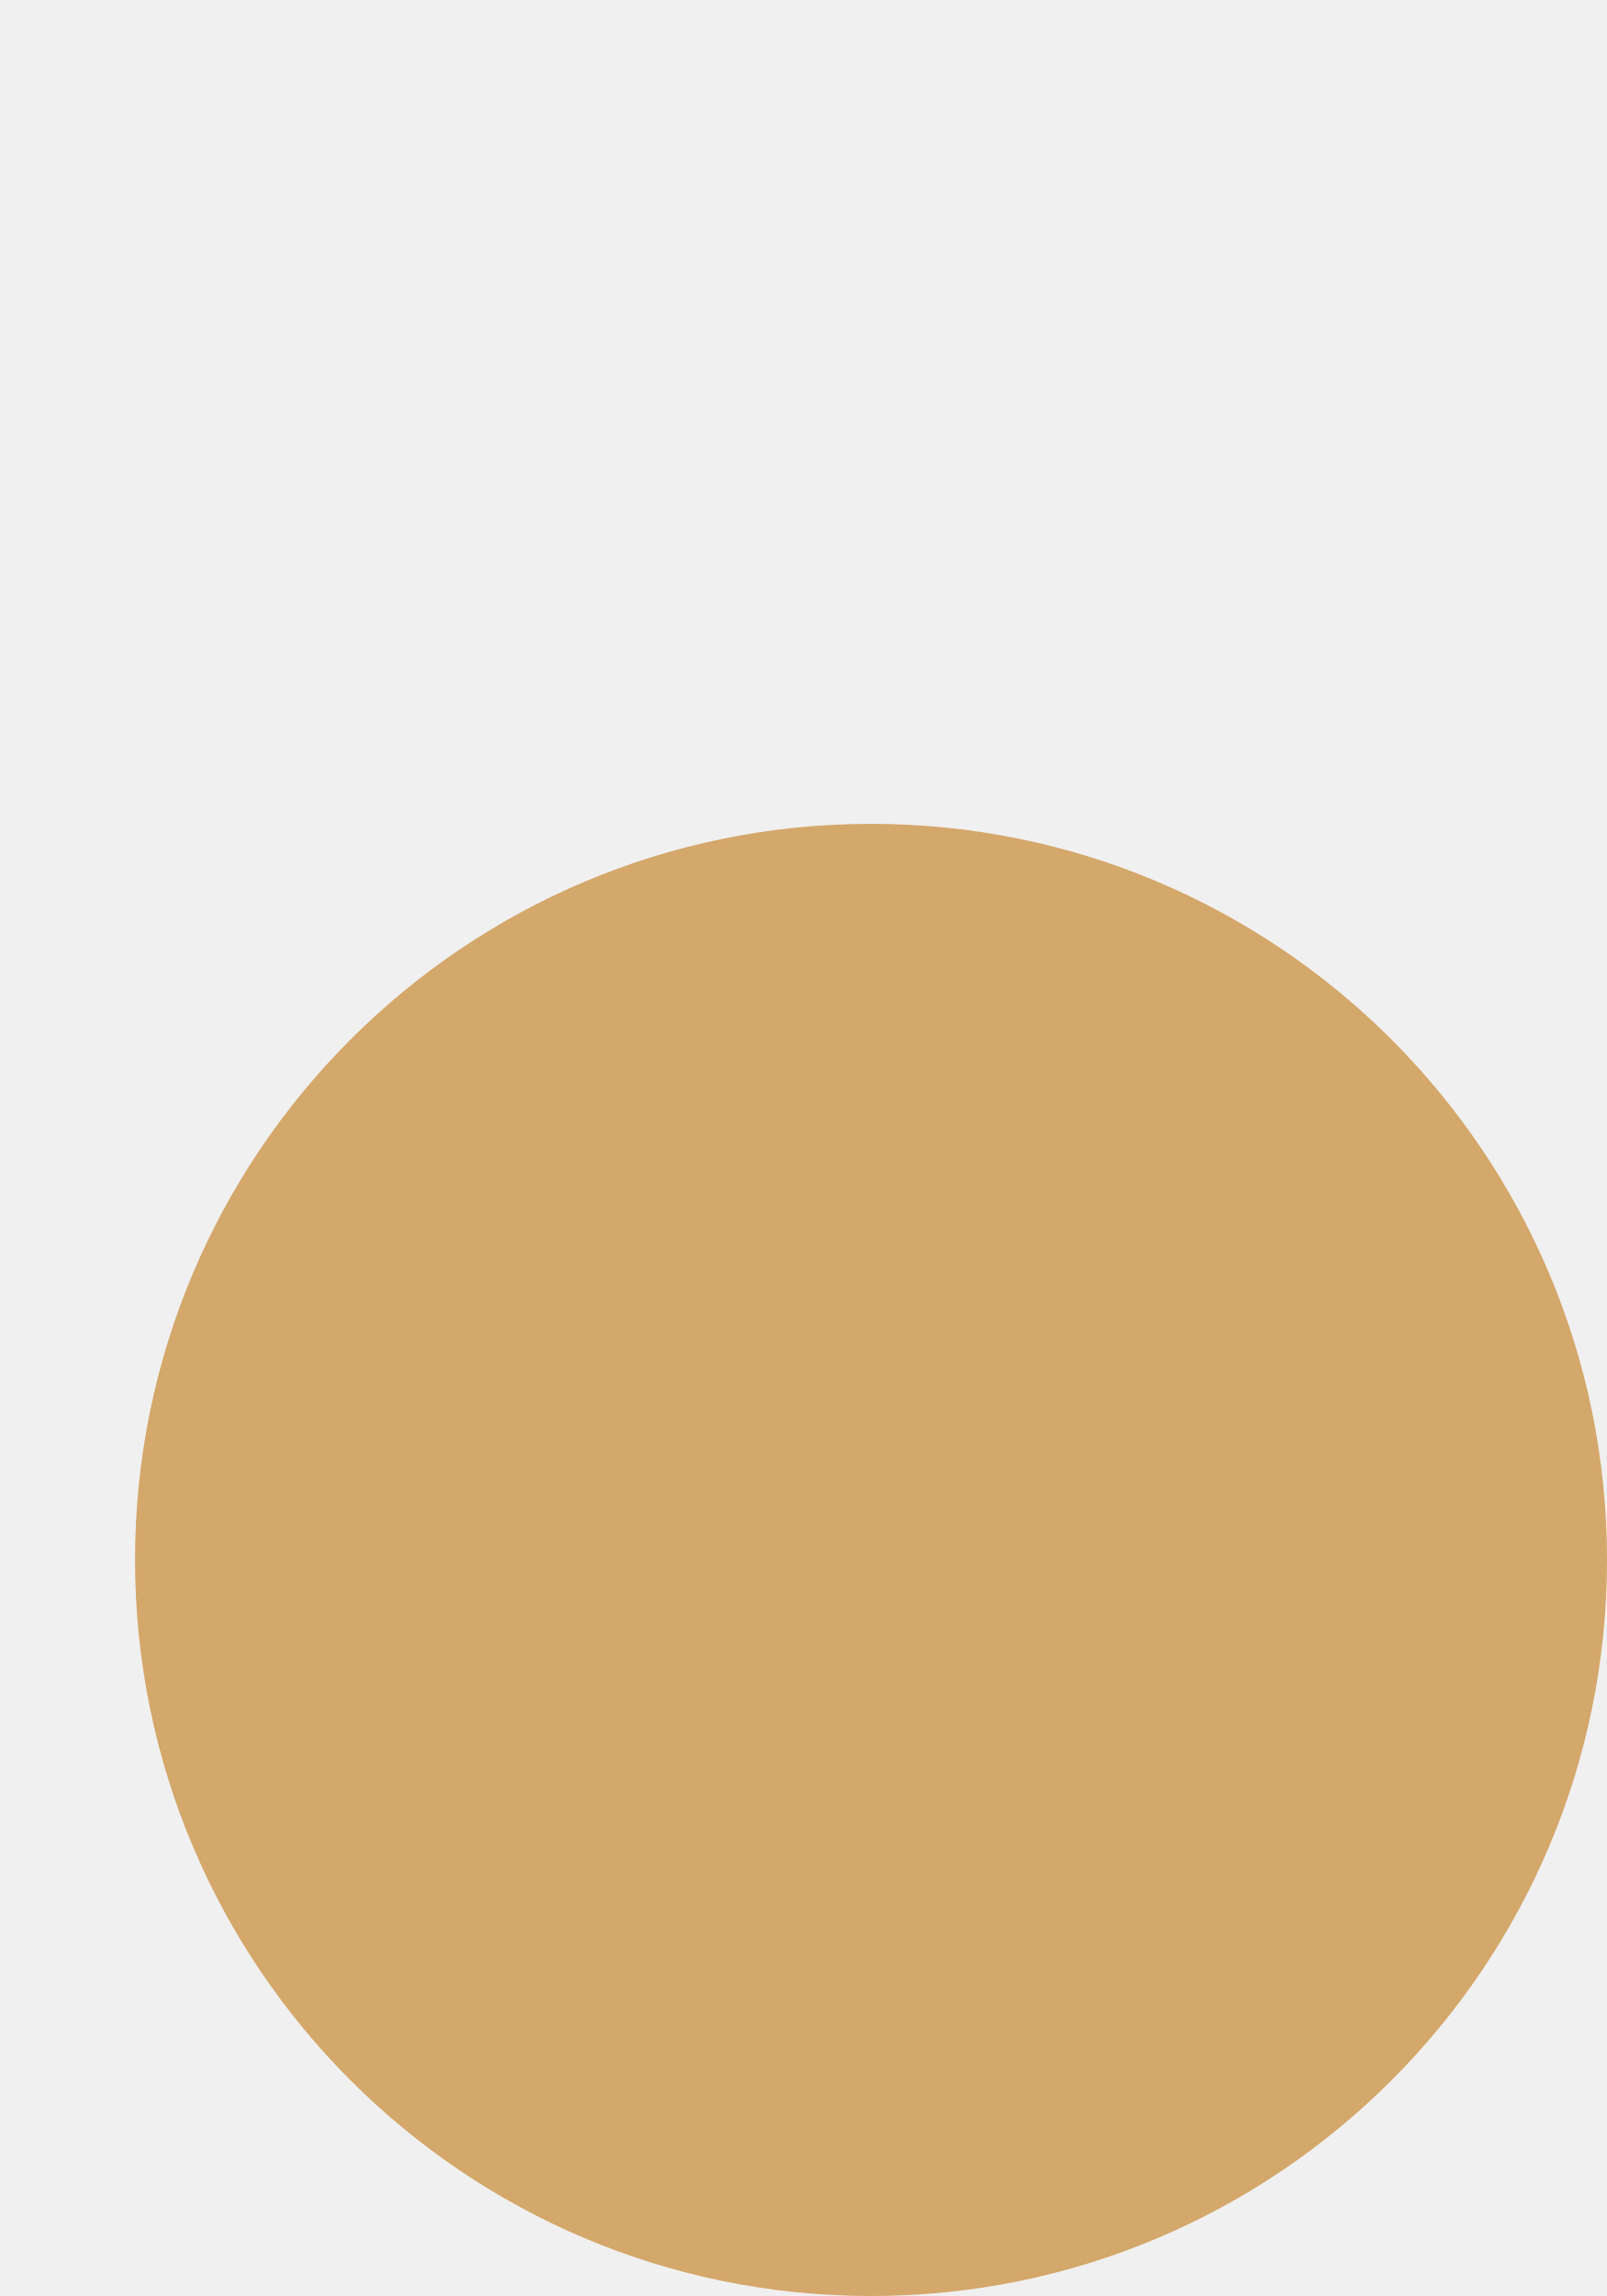
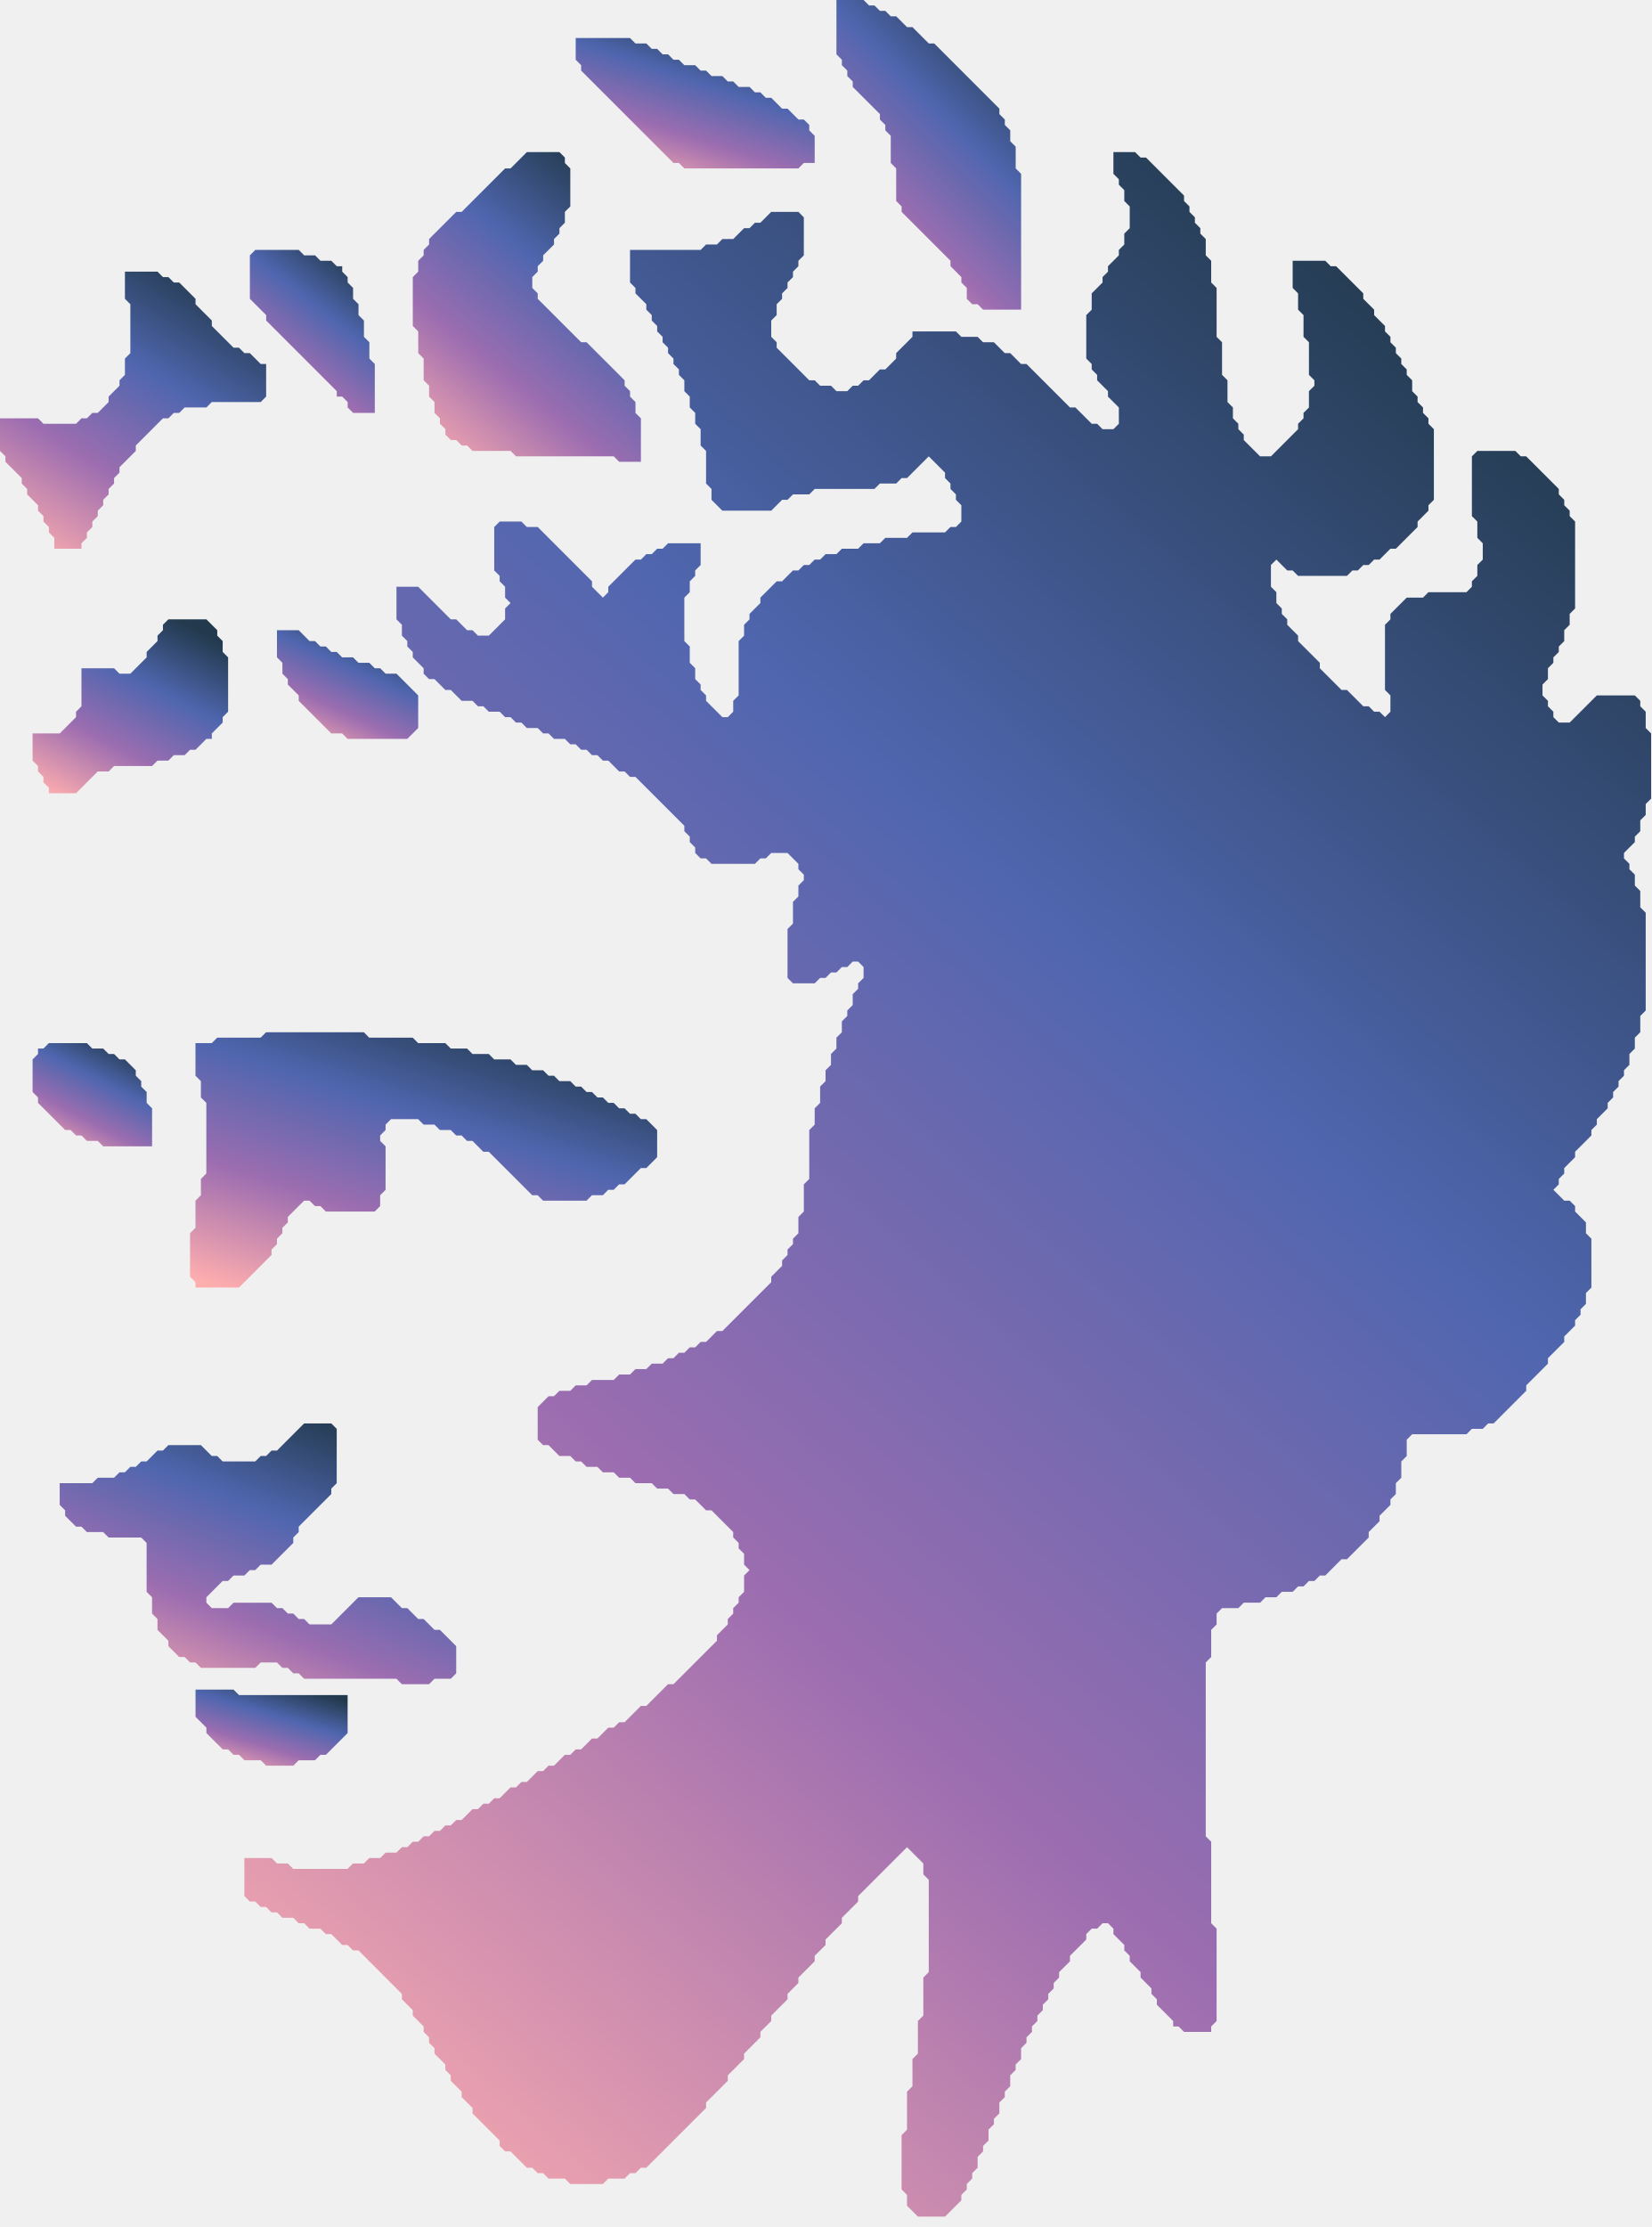
- <svg xmlns="http://www.w3.org/2000/svg" width="119" height="170" viewBox="0 0 119 170" fill="none">
-   <style>
-   @media (prefers-color-scheme: dark) {
-     .theme-color {
-       fill: #FFFFFF;
-     }
-   }
-   @media (prefers-color-scheme: light) {
-     .theme-color {
-       fill: #000000;
-     }
-   }
- </style>
-   <circle cx="64.5" cy="115.5" r="54.5" fill="#D4A76A" />
-   <path class="theme-color" d="M12.801 110.583V112.361L13.512 113.072V113.427L14.579 114.494H14.934L15.29 114.85H15.645L16.001 115.205H17.068L17.423 115.561H19.201L19.557 115.205H20.623L20.979 114.85H21.334L22.757 113.427V110.938H15.645L15.29 110.583H12.801Z" />
-   <path class="theme-color" d="M19.911 93.16L18.133 94.938H17.777L17.422 95.293H17.066L16.711 95.649H14.577L14.222 95.293H13.866L13.155 94.582H11.022L10.666 94.938H10.31L9.599 95.649H9.244L8.888 96.004H8.533L8.177 96.36H7.821L7.466 96.715H6.399L6.044 97.071H3.91V98.493L4.266 98.849V99.204L4.977 99.915H5.332L5.688 100.271H6.755L7.11 100.627H9.244L9.599 100.982V104.182L9.955 104.538V105.605L10.31 105.96V106.671L11.022 107.383V107.738L11.733 108.449H12.088L12.444 108.805H12.799L13.155 109.16H16.711L17.066 108.805H18.133L18.489 109.16H18.844L19.2 109.516H19.555L19.911 109.872H25.956L26.311 110.227H28.089L28.445 109.872H29.511L29.867 109.516V107.738L28.8 106.671H28.445L27.733 105.96H27.378L26.667 105.249H26.311L25.6 104.538H23.467L21.689 106.316H20.266L19.911 105.96H19.555L19.2 105.605H18.844L18.489 105.249H18.133L17.777 104.894H15.288L14.933 105.249H13.866L13.511 104.894V104.538L14.577 103.471H14.933L15.288 103.116H16L16.355 102.76H16.711L17.066 102.405H17.777L19.2 100.982V100.627L19.555 100.271V99.915L21.689 97.782V97.427L22.044 97.071V93.515L21.689 93.16H19.911Z" />
-   <path class="theme-color" d="M3.2 68.27L2.844 68.625H2.488V68.981L2.133 69.337V71.47L2.488 71.826V72.181L4.266 73.959H4.622L4.977 74.314H5.333L5.689 74.67H6.4L6.755 75.026H9.955V72.537L9.6 72.181V71.47L9.244 71.114V70.759L8.889 70.403V70.048L8.178 69.337H7.822L7.466 68.981H7.111L6.755 68.625H6.044L5.689 68.27H3.2Z" />
-   <path class="theme-color" d="M17.419 67.559L17.064 67.914H14.219L13.864 68.27H12.797V70.403L13.152 70.759V71.826L13.508 72.181V76.803L13.152 77.159V78.226L12.797 78.581V80.359L12.441 80.715V83.559L12.797 83.915V84.27H15.642L17.775 82.137V81.781L18.131 81.426V81.07L18.486 80.715V80.359L18.842 80.004V79.648L19.908 78.581H20.264L20.62 78.937H20.975L21.331 79.293H24.531L24.886 78.937V78.226L25.242 77.87V75.026L24.886 74.67V74.314L25.242 73.959V73.603L25.598 73.248H27.375L27.731 73.603H28.442L28.798 73.959H29.509L29.864 74.314H30.22L30.576 74.67H30.931L31.642 75.381H31.998L34.842 78.226H35.198L35.554 78.581H38.398L38.754 78.226H39.465L39.82 77.87H40.176L40.532 77.515H40.887L41.954 76.448H42.309L43.021 75.737V73.959L42.309 73.248H41.954L41.598 72.892H41.243L40.887 72.537H40.532L40.176 72.181H39.82L39.465 71.826H39.109L38.754 71.47H38.398L38.043 71.114H37.687L37.331 70.759H36.62L36.265 70.403H35.909L35.554 70.048H34.842L34.487 69.692H33.776L33.42 69.337H32.353L31.998 68.981H30.931L30.576 68.625H29.509L29.153 68.27H27.375L27.02 67.914H24.175L23.82 67.559H17.419Z" />
-   <path class="theme-color" d="M18.133 41.246V43.024L18.488 43.38V44.091L18.844 44.447V44.802L19.555 45.513V45.869L21.689 48.002H22.4L22.755 48.358H26.666L27.378 47.647V45.513L25.955 44.091H25.244L24.889 43.735H24.533L24.177 43.38H23.466L23.111 43.024H22.4L22.044 42.669H21.689L21.333 42.313H20.977L20.622 41.958H20.266L19.555 41.246H18.133Z" />
-   <path class="theme-color" d="M11.022 40.535L10.666 40.891V41.246L10.311 41.602V41.957L9.6 42.669V43.024L8.533 44.091H7.822L7.466 43.735H5.333V46.224L4.977 46.58V46.935L3.911 48.002H2.133V49.78L2.488 50.136V50.491L2.844 50.847V51.202L3.2 51.558V51.913H4.977L6.4 50.491H7.111L7.466 50.136H9.955L10.311 49.78H11.022L11.378 49.424H12.089L12.444 49.069H12.8L13.511 48.358H13.867V48.002L14.578 47.291V46.935L14.933 46.58V43.024L14.578 42.669V41.957L14.222 41.602V41.246L13.511 40.535H11.022Z" />
-   <path class="theme-color" d="M8.178 17.779V19.556L8.534 19.912V23.112L8.178 23.468V24.534L7.823 24.89V25.246L7.111 25.957V26.312L6.4 27.023H6.045L5.689 27.379H5.334L4.978 27.735H2.845L2.489 27.379H0V29.512L0.356 29.868V30.224L1.422 31.29V31.646L1.778 32.001V32.357L2.489 33.068V33.424L2.845 33.779V34.135L3.2 34.49V34.846L3.556 35.202V35.913H5.334V35.557L5.689 35.202V34.846L6.045 34.49V34.135L6.4 33.779V33.424L6.756 33.068V32.713L7.111 32.357V32.001L7.467 31.646V31.29L7.823 30.935V30.579L8.889 29.512V29.157L10.667 27.379H11.023L11.378 27.023H11.734L12.089 26.668H13.512L13.867 26.312H17.067L17.423 25.957V23.823H17.067L16.356 23.112H16.001L15.645 22.757H15.29L13.867 21.334V20.979L12.801 19.912V19.556L11.734 18.49H11.378L11.023 18.134H10.667L10.312 17.779H8.178Z" />
-   <path class="theme-color" d="M16.715 16.356L16.359 16.712V19.557L17.426 20.623V20.979L22.049 25.601V25.957H22.404L22.76 26.312V26.668L23.115 27.024H24.538V23.823L24.182 23.468V22.401L23.826 22.046V20.979L23.471 20.623V19.912L23.115 19.557V18.845L22.76 18.49V18.134L22.404 17.779V17.423H22.049L21.693 17.068H20.982L20.626 16.712H19.915L19.559 16.356H16.715Z" />
-   <path class="theme-color" d="M72.891 9.956V11.378L73.247 11.734V12.089L73.603 12.445V13.156L73.958 13.511V14.934L73.603 15.289V16L73.247 16.356V16.712L72.536 17.423V17.778L72.18 18.134V18.489L71.469 19.201V20.267L71.114 20.623V23.468L71.469 23.823V24.179L71.825 24.534V24.89L72.536 25.601V25.956L73.247 26.668V27.734L72.891 28.09H72.18L71.825 27.734H71.469L70.402 26.668H70.047L67.202 23.823H66.847L66.136 23.112H65.78L65.069 22.401H64.358L64.002 22.045H62.935L62.58 21.69H59.735V22.045L58.669 23.112V23.468L57.957 24.179H57.602L56.891 24.89H56.535L56.18 25.245H55.824L55.468 25.601H54.757L54.402 25.245H53.691L53.335 24.89H52.979L50.846 22.756V22.401L50.49 22.045V20.979L50.846 20.623V19.912L51.202 19.556V19.201L51.557 18.845V18.489L51.913 18.134V17.778L52.268 17.423V17.067L52.624 16.712V14.223L52.268 13.867H50.49L49.779 14.578H49.424L49.068 14.934H48.713L48.001 15.645H47.29L46.935 16H46.224L45.868 16.356H41.246V18.489L41.601 18.845V19.201L42.312 19.912V20.267L42.668 20.623V20.979L43.023 21.334V21.69L43.379 22.045V22.401L43.735 22.756V23.112L44.09 23.468V23.823L44.446 24.179V24.534L44.801 24.89V25.601L45.157 25.956V26.668L45.512 27.023V27.734L45.868 28.09V29.157L46.224 29.512V31.646L46.579 32.001V32.712L47.29 33.423H50.49L51.202 32.712H51.557L51.913 32.357H52.979L53.335 32.001H57.246L57.602 31.646H58.669L59.024 31.29H59.38L60.802 29.868L61.869 30.934V31.29L62.224 31.646V32.001L62.58 32.357V32.712L62.935 33.068V34.135L62.58 34.49H62.224L61.869 34.846H59.735L59.38 35.201H57.957L57.602 35.557H56.535L56.18 35.913H55.113L54.757 36.268H54.046L53.691 36.624H53.335L52.979 36.979H52.624L52.268 37.335H51.913L51.202 38.046H50.846L49.779 39.113V39.468L49.068 40.179V40.535L48.713 40.891V41.602L48.357 41.957V45.513L48.001 45.868V46.58L47.646 46.935H47.29L46.224 45.868V45.513L45.868 45.157V44.802L45.512 44.446V43.735L45.157 43.38V42.313L44.801 41.957V39.113L45.157 38.757V38.046L45.512 37.69V37.335L45.868 36.979V35.557H43.735L43.379 35.913H43.023L42.668 36.268H42.312L41.957 36.624H41.601L39.823 38.401V38.757L39.468 39.113L38.757 38.401V38.046L35.201 34.49H34.49L34.134 34.135H32.712L32.356 34.49V37.335L32.712 37.69V38.046L33.067 38.401V39.113L33.423 39.468L33.067 39.824V40.535L32.001 41.602H31.29L30.934 41.246H30.578L29.867 40.535H29.512L27.378 38.401H25.956V40.535L26.312 40.891V41.602L26.667 41.957V42.313L27.023 42.668V43.024L27.734 43.735V44.091L28.089 44.446H28.445L29.156 45.157H29.512L30.223 45.868H30.934L31.29 46.224H31.645L32.001 46.58H32.712L33.067 46.935H33.423L33.779 47.291H34.134L34.49 47.646H35.201L35.556 48.002H35.912L36.268 48.358H36.979L37.334 48.713H37.69L38.045 49.069H38.401L38.757 49.424H39.112L39.468 49.78H39.823L40.534 50.491H40.89L41.246 50.846H41.601L44.801 54.047V54.402L45.157 54.758V55.113L45.512 55.469V55.825L45.868 56.18H46.224L46.579 56.536H49.424L49.779 56.18H50.135L50.49 55.825H51.557L52.268 56.536V56.891L52.624 57.247V57.602L52.268 57.958V58.669L51.913 59.025V60.447L51.557 60.803V64.003L51.913 64.358H53.335L53.691 64.003H54.046L54.402 63.647H54.757L55.113 63.291H55.468L55.824 62.936H56.18L56.535 63.291V64.003L56.18 64.358V64.714L55.824 65.069V65.781L55.468 66.136V66.492L55.113 66.847V67.558L54.757 67.914V68.625L54.402 68.981V69.692L54.046 70.047V70.758L53.691 71.114V72.181L53.335 72.536V73.603L52.979 73.959V77.159L52.624 77.514V79.292L52.268 79.648V80.715L51.913 81.07V81.426L51.557 81.781V82.137L51.202 82.492V82.848L50.49 83.559V83.915L47.29 87.115H46.935L46.224 87.826H45.868L45.512 88.181H45.157L44.801 88.537H44.446L44.09 88.893H43.735L43.379 89.248H42.668L42.312 89.604H41.601L41.246 89.959H40.534L40.179 90.315H38.757L38.401 90.671H37.69L37.334 91.026H36.623L36.268 91.382H35.912L35.201 92.093V94.226L35.556 94.582H35.912L36.623 95.293H37.334L37.69 95.649H38.045L38.401 96.004H39.112L39.468 96.36H40.179L40.534 96.715H41.246L41.601 97.071H42.668L43.023 97.426H43.735L44.09 97.782H44.801L45.157 98.138H45.512L46.224 98.849H46.579L48.001 100.271V100.627L48.357 100.982V101.338L48.713 101.693V102.404L49.068 102.76L48.713 103.116V104.182L48.357 104.538V104.893L48.001 105.249V105.605L47.646 105.96V106.316L46.935 107.027V107.382L44.09 110.227H43.735L42.312 111.649H41.957L40.89 112.716H40.534L40.179 113.072H39.823L39.112 113.783H38.757L38.045 114.494H37.69L37.334 114.849H36.979L36.268 115.561H35.912L35.556 115.916H35.201L34.49 116.627H34.134L33.779 116.983H33.423L32.712 117.694H32.356L32.001 118.05H31.645L31.29 118.405H30.934L30.223 119.116H29.867L29.512 119.472H29.156L28.801 119.827H28.445L28.089 120.183H27.734L27.378 120.539H27.023L26.667 120.894H26.312L25.956 121.25H25.245L24.889 121.605H24.178L23.823 121.961H23.111L22.756 122.316H19.2L18.845 121.961H18.133L17.778 121.605H16V124.094L16.356 124.45H16.711L17.067 124.805H17.422L17.778 125.161H18.133L18.489 125.517H19.2L19.556 125.872H19.911L20.267 126.228H20.978L21.334 126.583H21.689L22.4 127.294H22.756L23.111 127.65H23.467L26.312 130.495V130.85L27.023 131.561V131.917L27.734 132.628V132.984L28.089 133.339V133.695L28.445 134.05V134.406L29.156 135.117V135.473L29.512 135.828V136.184L30.223 136.895V137.25L30.934 137.962V138.317L32.712 140.095V140.451L33.067 140.806H33.423L34.49 141.873H34.845L35.201 142.228H35.556L35.912 142.584H36.979L37.334 142.94H39.468L39.823 142.584H40.89L41.246 142.228H41.601L41.957 141.873H42.312L46.224 137.962V137.606L47.646 136.184V135.828L48.713 134.761V134.406L49.779 133.339V132.984L50.49 132.272V131.917L51.557 130.85V130.495L52.268 129.783V129.428L53.335 128.361V128.006L54.046 127.294V126.939L55.113 125.872V125.517L56.18 124.45V124.094L59.38 120.894L60.446 121.961V122.672L60.802 123.028V129.072L60.446 129.428V131.917L60.091 132.272V134.406L59.735 134.761V136.539L59.38 136.895V139.384L59.024 139.739V143.295L59.38 143.651V144.362L60.091 145.073H61.869L62.935 144.006V143.651L63.291 143.295V142.94L63.647 142.584V142.228L64.002 141.873V141.162L64.358 140.806V140.451L64.713 140.095V139.384L65.069 139.028V138.673L65.424 138.317V137.606L65.78 137.25V136.895L66.136 136.539V135.828L66.491 135.473V135.117L66.847 134.761V134.05L67.202 133.695V133.339L67.558 132.984V132.628L67.913 132.272V131.917L68.269 131.561V131.206L68.625 130.85V130.495L68.98 130.139V129.783L69.336 129.428V129.072L70.047 128.361V128.006L71.114 126.939V126.583L71.469 126.228H71.825L72.18 125.872H72.536L72.891 126.228V126.583L73.603 127.294V127.65L73.958 128.006V128.361L74.669 129.072V129.428L75.38 130.139V130.495L75.736 130.85V131.206L76.803 132.272V132.628H77.158L77.514 132.984H79.292V132.628L79.647 132.272V126.228L79.292 125.872V120.539L78.936 120.183V108.805L79.292 108.449V106.671L79.647 106.316V105.605L80.003 105.249H81.07L81.425 104.893H82.492L82.847 104.538H83.559L83.914 104.182H84.625L84.981 103.827H85.337L85.692 103.471H86.048L86.403 103.116H86.759L87.826 102.049H88.181L89.603 100.627V100.271L90.314 99.56V99.204L91.026 98.493V98.138L91.381 97.782V97.071L91.737 96.715V95.649L92.092 95.293V94.226L92.448 93.871H96.004L96.359 93.515H97.07L97.426 93.16H97.781L99.915 91.026V90.671L101.337 89.248V88.893L102.404 87.826V87.47L103.115 86.759V86.404L103.471 86.048V85.692L103.826 85.337V84.626L104.182 84.27V81.07L103.826 80.715V80.003L103.115 79.292V78.937L102.759 78.581H102.404L101.693 77.87L102.048 77.514V77.159L102.404 76.803V76.448L103.115 75.737V75.381L104.182 74.314V73.959L104.537 73.603V73.248L105.248 72.536V72.181L105.604 71.825V71.47L105.96 71.114V70.758L106.315 70.403V70.047L106.671 69.692V68.981L107.026 68.625V67.914L107.382 67.558V66.492L107.737 66.136V59.736L107.382 59.38V58.313L107.026 57.958V57.247L106.671 56.891V56.536L106.315 56.18V55.825L107.026 55.113V54.758L107.382 54.402V53.691L107.737 53.336V52.624L108.093 52.269V48.002L107.737 47.646V46.58L107.382 46.224V45.868L107.026 45.513H104.537L102.759 47.291H102.048L101.693 46.935V46.58L101.337 46.224V45.868L100.982 45.513V44.802L101.337 44.446V43.735L101.693 43.38V43.024L102.048 42.668V42.313L102.404 41.957V41.246L102.759 40.891V40.179L103.115 39.824V34.135L102.759 33.779V33.423L102.404 33.068V32.712L102.048 32.357V32.001L99.915 29.868H99.559L99.204 29.512H96.715L96.359 29.868V33.779L96.715 34.135V35.201L97.07 35.557V36.624L96.715 36.979V37.69L96.359 38.046V38.401L96.004 38.757H93.515L93.159 39.113H92.092L91.026 40.179V40.535L90.67 40.891V45.157L91.026 45.513V46.58L90.67 46.935L90.314 46.58H89.959L89.603 46.224H89.248L88.181 45.157H87.826L86.403 43.735V43.38L84.981 41.957V41.602L84.27 40.891V40.535L83.914 40.179V39.824L83.559 39.468V38.757L83.203 38.401V36.979L83.559 36.624L84.27 37.335H84.625L84.981 37.69H88.181L88.537 37.335H88.892L89.248 36.979H89.603L89.959 36.624H90.314L91.026 35.913H91.381L92.803 34.49V34.135L93.515 33.423V33.068L93.87 32.712V28.09L93.515 27.734V27.379L93.159 27.023V26.668L92.803 26.312V25.956L92.448 25.601V24.89L92.092 24.534V24.179L91.737 23.823V23.468L91.381 23.112V22.756L91.026 22.401V22.045L90.67 21.69V21.334L89.959 20.623V20.267L89.248 19.556V19.201L87.47 17.423H87.114L86.759 17.067H84.625V18.845L84.981 19.201V20.267L85.337 20.623V22.045L85.692 22.401V24.534L86.048 24.89V25.245L85.692 25.601V26.668L85.337 27.023V27.379L84.981 27.734V28.09L83.203 29.868H82.492L81.425 28.801V28.445L81.07 28.09V27.734L80.714 27.379V26.668L80.359 26.312V24.89L80.003 24.534V22.401L79.647 22.045V18.845L79.292 18.489V17.067L78.936 16.712V15.645L78.581 15.289V14.934L78.225 14.578V14.223L77.87 13.867V13.511L77.514 13.156V12.8L75.025 10.311H74.669L74.314 9.956H72.891Z" />
-   <path class="theme-color" d="M34.49 9.956L33.424 11.023H33.068L30.224 13.867H29.868L28.09 15.645V16L27.735 16.356V16.712L27.379 17.067V17.778L27.023 18.134V21.334L27.379 21.69V23.112L27.735 23.468V24.89L28.09 25.245V25.956L28.446 26.312V27.023L28.801 27.379V27.734L29.157 28.09V28.445L29.512 28.801H29.868L30.224 29.157H30.579L30.935 29.512H33.424L33.779 29.868H40.18L40.535 30.223H41.957V27.379L41.602 27.023V26.312L41.246 25.956V25.601L40.891 25.245V24.89L38.402 22.401H38.046L35.202 19.556V19.201L34.846 18.845V18.134L35.202 17.778V17.423L35.557 17.067V16.712L36.268 16V15.645L36.624 15.289V14.934L36.979 14.578V13.867L37.335 13.511V11.023L36.979 10.667V10.311L36.624 9.956H34.49Z" />
-   <path class="theme-color" d="M37.688 2.489V3.911L38.043 4.267V4.622L44.088 10.667H44.443L44.799 11.023H52.266L52.621 10.667H53.333V8.889L52.977 8.534V8.178L52.621 7.823H52.266L51.555 7.111H51.199L50.488 6.4H50.133L49.777 6.045H49.421L49.066 5.689H48.355L47.999 5.334H47.644L47.288 4.978H46.577L46.221 4.622H45.866L45.51 4.267H44.799L44.443 3.911H44.088L43.732 3.556H43.377L43.021 3.2H42.666L42.31 2.845H41.599L41.243 2.489H37.688Z" />
-   <path class="theme-color" d="M54.758 0V3.556L55.113 3.911V4.267L55.469 4.622V4.978L55.825 5.334V5.689L57.602 7.467V7.823L57.958 8.178V8.534L58.313 8.889V10.667L58.669 11.023V13.156L59.025 13.512V13.867L62.225 17.067V17.423L62.936 18.134V18.49L63.291 18.845V19.556L63.647 19.912H64.003L64.358 20.268H66.847V11.378L66.492 11.023V9.6L66.136 9.245V8.534L65.781 8.178V7.823L65.425 7.467V7.111L61.158 2.845H60.803L59.736 1.778H59.38L58.669 1.067H58.313L57.958 0.711H57.602L57.247 0.356H56.891L56.536 0H54.758Z" />
+ <svg xmlns="http://www.w3.org/2000/svg" width="155" height="209" viewBox="0 0 155 209" fill="none">
+   <path d="M18.355 158.568V161.118L19.375 162.137V162.647L20.905 164.177H21.415L21.924 164.687H22.434L22.944 165.197H24.474L24.984 165.706H27.533L28.043 165.197H29.573L30.082 164.687H30.592L32.632 162.647V159.078H22.434L21.924 158.568H18.355Z" fill="url(#paint0_linear_1148_3977)" />
+   <path d="M28.549 133.585L26 136.134H25.49L24.98 136.644H24.471L23.961 137.154H20.901L20.392 136.644H19.882L18.862 135.624H15.803L15.293 136.134H14.783L13.763 137.154H13.254L12.744 137.664H12.234L11.724 138.174H11.214L10.704 138.684H9.175L8.665 139.193H5.605V141.233L6.115 141.743V142.253L7.135 143.272H7.645L8.155 143.782H9.684L10.194 144.292H13.254L13.763 144.802V149.391L14.273 149.901V151.43L14.783 151.94V152.96L15.803 153.98V154.489L16.823 155.509H17.332L17.842 156.019H18.352L18.862 156.529H23.961L24.471 156.019H26L26.51 156.529H27.02L27.53 157.039H28.04L28.549 157.549H37.217L37.727 158.059H40.276L40.786 157.549H42.316L42.826 157.039V154.489L41.296 152.96H40.786L39.767 151.94H39.257L38.237 150.92H37.727L36.707 149.901H33.648L31.099 152.45H29.059L28.549 151.94H28.04L27.53 151.43H27.02L26.51 150.92H26L25.49 150.411H21.921L21.411 150.92H19.882L19.372 150.411V149.901L20.901 148.371H21.411L21.921 147.861H22.941L23.451 147.351H23.961L24.471 146.841H25.49L27.53 144.802V144.292L28.04 143.782V143.272L31.099 140.213V139.703L31.609 139.193V134.095L31.099 133.585H28.549Z" fill="url(#paint1_linear_1148_3977)" />
+   <path d="M4.588 97.894L4.078 98.404H3.568V98.914L3.059 99.424V102.483L3.568 102.993V103.503L6.118 106.052H6.628L7.138 106.562H7.647L8.157 107.072H9.177L9.687 107.582H14.276V104.013L13.766 103.503V102.483L13.256 101.973V101.463L12.746 100.953V100.444L11.726 99.424H11.216L10.707 98.914H10.197L9.687 98.404H8.667L8.157 97.894H4.588Z" fill="url(#paint2_linear_1148_3977)" />
+   <path d="M24.978 96.874L24.468 97.384H20.389L19.879 97.894H18.35V100.953L18.86 101.463V102.993L19.369 103.503V110.131L18.86 110.641V112.17L18.35 112.68V115.23L17.84 115.74V119.818L18.35 120.328V120.838H22.429L25.488 117.779V117.269L25.998 116.759V116.249L26.508 115.74V115.23L27.017 114.72V114.21L28.547 112.68H29.057L29.567 113.19H30.077L30.587 113.7H35.175L35.685 113.19V112.17L36.195 111.661V107.582L35.685 107.072V106.562L36.195 106.052V105.542L36.705 105.032H39.254L39.764 105.542H40.784L41.294 106.052H42.313L42.823 106.562H43.333L43.843 107.072H44.353L45.373 108.092H45.883L49.961 112.17H50.471L50.981 112.68H55.06L55.57 112.17H56.59L57.099 111.661H57.609L58.119 111.151H58.629L60.159 109.621H60.669L61.688 108.601V106.052L60.669 105.032H60.159L59.649 104.523H59.139L58.629 104.013H58.119L57.609 103.503H57.099L56.59 102.993H56.08L55.57 102.483H55.06L54.55 101.973H54.04L53.531 101.463H52.511L52.001 100.953H51.491L50.981 100.444H49.961L49.452 99.934H48.432L47.922 99.424H46.392L45.883 98.914H44.353L43.843 98.404H42.313L41.804 97.894H39.254L38.744 97.384H34.665L34.156 96.874H24.978Z" fill="url(#paint3_linear_1148_3977)" />
+   <path d="M26 59.145V61.694L26.51 62.204V63.224L27.02 63.733V64.243L28.04 65.263V65.773L31.099 68.832H32.118L32.628 69.342H38.237L39.257 68.322V65.263L37.217 63.224H36.197L35.688 62.714H35.178L34.668 62.204H33.648L33.138 61.694H32.118L31.608 61.184H31.099L30.589 60.674H30.079L29.569 60.164H29.059L28.04 59.145H26Z" fill="url(#paint4_linear_1148_3977)" />
+   <path d="M15.805 58.125L15.295 58.635V59.145L14.786 59.654V60.164L13.766 61.184V61.694L12.236 63.223H11.216L10.707 62.714H7.647V66.283L7.138 66.793V67.302L5.608 68.832H3.059V71.381L3.568 71.891V72.401L4.078 72.911V73.421L4.588 73.931V74.441H7.138L9.177 72.401H10.197L10.707 71.891H14.276L14.786 71.381H15.805L16.315 70.871H17.335L17.845 70.362H18.355L19.374 69.342H19.884V68.832L20.904 67.812V67.302L21.414 66.793V61.694L20.904 61.184V60.164L20.394 59.654V59.145L19.374 58.125H15.805Z" fill="url(#paint5_linear_1148_3977)" />
+   <path d="M11.727 25.493V28.043L12.237 28.553V33.141L11.727 33.651V35.181L11.217 35.691V36.201L10.197 37.22V37.73L9.178 38.75H8.668L8.158 39.26H7.648L7.138 39.77H4.079L3.569 39.26H0V42.319L0.51 42.829V43.339L2.039 44.868V45.378L2.549 45.888V46.398L3.569 47.418V47.928L4.079 48.437V48.947L4.589 49.457V49.967L5.099 50.477V51.497H7.648V50.987L8.158 50.477V49.967L8.668 49.457V48.947L9.178 48.437V47.928L9.687 47.418V46.908L10.197 46.398V45.888L10.707 45.378V44.868L11.217 44.358V43.849L12.747 42.319V41.809L15.296 39.26H15.806L16.316 38.75H16.826L17.335 38.24H19.375L19.885 37.73H24.474L24.983 37.22V34.161H24.474L23.454 33.141H22.944L22.434 32.632H21.924L19.885 30.592V30.082L18.355 28.553V28.043L16.826 26.513H16.316L15.806 26.003H15.296L14.786 25.493H11.727Z" fill="url(#paint6_linear_1148_3977)" />
+   <path d="M23.967 23.454L23.457 23.964V28.043L24.987 29.573V30.082L31.615 36.711V37.221H32.125L32.635 37.73V38.24L33.145 38.75H35.184V34.161L34.674 33.651V32.122L34.164 31.612V30.082L33.654 29.573V28.553L33.145 28.043V27.023L32.635 26.513V26.003L32.125 25.494V24.984H31.615L31.105 24.474H30.085L29.575 23.964H28.556L28.046 23.454H23.967Z" fill="url(#paint7_linear_1148_3977)" />
+   <path d="M104.52 14.276V16.315L105.03 16.825V17.335L105.54 17.845V18.865L106.05 19.375V21.414L105.54 21.924V22.944L105.03 23.453V23.963L104.01 24.983V25.493L103.5 26.003V26.513L102.481 27.532V29.062L101.971 29.572V33.651L102.481 34.161V34.67L102.99 35.18V35.69L104.01 36.71V37.22L105.03 38.24V39.769L104.52 40.279H103.5L102.99 39.769H102.481L100.951 38.24H100.441L96.362 34.161H95.852L94.832 33.141H94.323L93.303 32.121H92.283L91.773 31.611H90.244L89.734 31.102H85.655V31.611L84.125 33.141V33.651L83.106 34.67H82.596L81.576 35.69H81.066L80.556 36.2H80.046L79.537 36.71H78.517L78.007 36.2H76.987L76.477 35.69H75.968L72.908 32.631V32.121L72.398 31.611V30.082L72.908 29.572V28.552L73.418 28.042V27.532L73.928 27.023V26.513L74.438 26.003V25.493L74.948 24.983V24.473L75.458 23.963V20.394L74.948 19.884H72.398L71.379 20.904H70.869L70.359 21.414H69.849L68.829 22.434H67.81L67.3 22.944H66.28L65.77 23.453H59.142V26.513L59.652 27.023V27.532L60.672 28.552V29.062L61.181 29.572V30.082L61.691 30.592V31.102L62.201 31.611V32.121L62.711 32.631V33.141L63.221 33.651V34.161L63.731 34.67V35.18L64.241 35.69V36.71L64.75 37.22V38.24L65.26 38.749V39.769L65.77 40.279V41.809L66.28 42.319V45.378L66.79 45.888V46.907L67.81 47.927H72.398L73.418 46.907H73.928L74.438 46.398H75.968L76.477 45.888H82.086L82.596 45.378H84.125L84.635 44.868H85.145L87.185 42.828L88.714 44.358V44.868L89.224 45.378V45.888L89.734 46.398V46.907L90.244 47.417V48.947L89.734 49.457H89.224L88.714 49.967H85.655L85.145 50.476H83.106L82.596 50.986H81.066L80.556 51.496H79.027L78.517 52.006H77.497L76.987 52.516H76.477L75.968 53.026H75.458L74.948 53.536H74.438L73.418 54.555H72.908L71.379 56.085V56.595L70.359 57.614V58.124L69.849 58.634V59.654L69.339 60.164V65.263L68.829 65.772V66.792L68.32 67.302H67.81L66.28 65.772V65.263L65.77 64.753V64.243L65.26 63.733V62.713L64.75 62.203V60.674L64.241 60.164V56.085L64.75 55.575V54.555L65.26 54.045V53.536L65.77 53.026V50.986H62.711L62.201 51.496H61.691L61.181 52.006H60.672L60.162 52.516H59.652L57.102 55.065V55.575L56.593 56.085L55.573 55.065V54.555L50.474 49.457H49.455L48.945 48.947H46.905L46.395 49.457V53.536L46.905 54.045V54.555L47.415 55.065V56.085L47.925 56.595L47.415 57.105V58.124L45.885 59.654H44.866L44.356 59.144H43.846L42.826 58.124H42.316L39.257 55.065H37.218V58.124L37.727 58.634V59.654L38.237 60.164V60.674L38.747 61.184V61.693L39.767 62.713V63.223L40.277 63.733H40.787L41.806 64.753H42.316L43.336 65.772H44.356L44.866 66.282H45.376L45.885 66.792H46.905L47.415 67.302H47.925L48.435 67.812H48.945L49.455 68.322H50.474L50.984 68.832H51.494L52.004 69.341H53.023L53.533 69.851H54.043L54.553 70.361H55.063L55.573 70.871H56.083L56.593 71.381H57.102L58.122 72.401H58.632L59.142 72.91H59.652L64.241 77.499V78.009L64.75 78.519V79.029L65.26 79.539V80.049L65.77 80.558H66.28L66.79 81.068H70.869L71.379 80.558H71.889L72.398 80.049H73.928L74.948 81.068V81.578L75.458 82.088V82.598L74.948 83.108V84.128L74.438 84.637V86.677L73.928 87.187V91.775L74.438 92.285H76.477L76.987 91.775H77.497L78.007 91.266H78.517L79.027 90.756H79.537L80.046 90.246H80.556L81.066 90.756V91.775L80.556 92.285V92.795L80.046 93.305V94.325L79.537 94.835V95.345L79.027 95.855V96.874L78.517 97.384V98.404L78.007 98.914V99.933L77.497 100.443V101.463L76.987 101.973V103.502L76.477 104.012V105.542L75.968 106.052V110.641L75.458 111.15V113.7L74.948 114.21V115.739L74.438 116.249V116.759L73.928 117.269V117.779L73.418 118.289V118.798L72.398 119.818V120.328L67.81 124.917H67.3L66.28 125.937H65.77L65.26 126.446H64.75L64.241 126.956H63.731L63.221 127.466H62.711L62.201 127.976H61.181L60.672 128.486H59.652L59.142 128.996H58.122L57.612 129.506H55.573L55.063 130.016H54.043L53.533 130.525H52.514L52.004 131.035H51.494L50.474 132.055V135.114L50.984 135.624H51.494L52.514 136.644H53.533L54.043 137.154H54.553L55.063 137.664H56.083L56.593 138.173H57.612L58.122 138.683H59.142L59.652 139.193H61.181L61.691 139.703H62.711L63.221 140.213H64.241L64.75 140.723H65.26L66.28 141.742H66.79L68.829 143.782V144.292L69.339 144.802V145.312L69.849 145.821V146.841L70.359 147.351L69.849 147.861V149.39L69.339 149.9V150.41L68.829 150.92V151.43L68.32 151.94V152.45L67.3 153.469V153.979L63.221 158.058H62.711L60.672 160.098H60.162L58.632 161.627H58.122L57.612 162.137H57.102L56.083 163.157H55.573L54.553 164.177H54.043L53.533 164.686H53.023L52.004 165.706H51.494L50.984 166.216H50.474L49.455 167.236H48.945L48.435 167.746H47.925L46.905 168.765H46.395L45.885 169.275H45.376L44.866 169.785H44.356L43.336 170.805H42.826L42.316 171.315H41.806L41.297 171.825H40.787L40.277 172.334H39.767L39.257 172.844H38.747L38.237 173.354H37.727L37.218 173.864H36.198L35.688 174.374H34.668L34.158 174.884H33.139L32.629 175.394H27.53L27.02 174.884H26.001L25.491 174.374H22.941V177.943L23.451 178.453H23.961L24.471 178.963H24.981L25.491 179.473H26.001L26.511 179.982H27.53L28.04 180.492H28.55L29.06 181.002H30.079L30.589 181.512H31.099L32.119 182.532H32.629L33.139 183.042H33.649L37.727 187.121V187.63L38.747 188.65V189.16L39.767 190.18V190.69L40.277 191.199V191.709L40.787 192.219V192.729L41.806 193.749V194.259L42.316 194.769V195.278L43.336 196.298V196.808L44.356 197.828V198.338L46.905 200.887V201.397L47.415 201.907H47.925L49.455 203.436H49.964L50.474 203.946H50.984L51.494 204.456H53.023L53.533 204.966H56.593L57.102 204.456H58.632L59.142 203.946H59.652L60.162 203.436H60.672L66.28 197.828V197.318L68.32 195.278V194.769L69.849 193.239V192.729L71.379 191.199V190.69L72.398 189.67V189.16L73.928 187.63V187.121L74.948 186.101V185.591L76.477 184.061V183.551L77.497 182.532V182.022L79.027 180.492V179.982L80.556 178.453V177.943L85.145 173.354L86.675 174.884V175.903L87.185 176.413V185.081L86.675 185.591V189.16L86.165 189.67V192.729L85.655 193.239V195.788L85.145 196.298V199.867L84.635 200.377V205.476L85.145 205.986V207.005L86.165 208.025H88.714L90.244 206.495V205.986L90.754 205.476V204.966L91.263 204.456V203.946L91.773 203.436V202.417L92.283 201.907V201.397L92.793 200.887V199.867L93.303 199.357V198.847L93.813 198.338V197.318L94.323 196.808V196.298L94.832 195.788V194.769L95.342 194.259V193.749L95.852 193.239V192.219L96.362 191.709V191.199L96.872 190.69V190.18L97.382 189.67V189.16L97.892 188.65V188.14L98.402 187.63V187.121L98.912 186.611V186.101L99.421 185.591V185.081L100.441 184.061V183.551L101.971 182.022V181.512L102.481 181.002H102.99L103.5 180.492H104.01L104.52 181.002V181.512L105.54 182.532V183.042L106.05 183.551V184.061L107.069 185.081V185.591L108.089 186.611V187.121L108.599 187.63V188.14L110.129 189.67V190.18H110.638L111.148 190.69H113.698V190.18L114.207 189.67V181.002L113.698 180.492V172.844L113.188 172.334V156.019L113.698 155.509V152.959L114.207 152.45V151.43L114.717 150.92H116.247L116.757 150.41H118.286L118.796 149.9H119.816L120.326 149.39H121.346L121.855 148.881H122.365L122.875 148.371H123.385L123.895 147.861H124.405L125.934 146.331H126.444L128.484 144.292V143.782L129.503 142.762V142.252L130.523 141.233V140.723L131.033 140.213V139.193L131.543 138.683V137.154L132.053 136.644V135.114L132.563 134.604H137.661L138.171 134.094H139.191L139.701 133.585H140.211L143.27 130.525V130.016L145.309 127.976V127.466L146.839 125.937V125.427L147.859 124.407V123.897L148.369 123.387V122.877L148.878 122.368V121.348L149.388 120.838V116.249L148.878 115.739V114.72L147.859 113.7V113.19L147.349 112.68H146.839L145.819 111.66L146.329 111.15V110.641L146.839 110.131V109.621L147.859 108.601V108.091L149.388 106.562V106.052L149.898 105.542V105.032L150.918 104.012V103.502L151.428 102.993V102.483L151.938 101.973V101.463L152.447 100.953V100.443L152.957 99.933V98.914L153.467 98.404V97.384L153.977 96.874V95.345L154.487 94.835V85.657L153.977 85.147V83.618L153.467 83.108V82.088L152.957 81.578V81.068L152.447 80.558V80.049L153.467 79.029V78.519L153.977 78.009V76.989L154.487 76.48V75.46L154.997 74.95V68.832L154.487 68.322V66.792L153.977 66.282V65.772L153.467 65.263H149.898L147.349 67.812H146.329L145.819 67.302V66.792L145.309 66.282V65.772L144.799 65.263V64.243L145.309 63.733V62.713L145.819 62.203V61.693L146.329 61.184V60.674L146.839 60.164V59.144L147.349 58.634V57.614L147.859 57.105V48.947L147.349 48.437V47.927L146.839 47.417V46.907L146.329 46.398V45.888L143.27 42.828H142.76L142.25 42.319H138.681L138.171 42.828V48.437L138.681 48.947V50.476L139.191 50.986V52.516L138.681 53.026V54.045L138.171 54.555V55.065L137.661 55.575H134.092L133.582 56.085H132.053L130.523 57.614V58.124L130.013 58.634V64.753L130.523 65.263V66.792L130.013 67.302L129.503 66.792H128.994L128.484 66.282H127.974L126.444 64.753H125.934L123.895 62.713V62.203L121.855 60.164V59.654L120.836 58.634V58.124L120.326 57.614V57.105L119.816 56.595V55.575L119.306 55.065V53.026L119.816 52.516L120.836 53.536H121.346L121.855 54.045H126.444L126.954 53.536H127.464L127.974 53.026H128.484L128.994 52.516H129.503L130.523 51.496H131.033L133.073 49.457V48.947L134.092 47.927V47.417L134.602 46.907V40.279L134.092 39.769V39.259L133.582 38.749V38.24L133.073 37.73V37.22L132.563 36.71V35.69L132.053 35.18V34.67L131.543 34.161V33.651L131.033 33.141V32.631L130.523 32.121V31.611L130.013 31.102V30.592L128.994 29.572V29.062L127.974 28.042V27.532L125.425 24.983H124.915L124.405 24.473H121.346V27.023L121.855 27.532V29.062L122.365 29.572V31.611L122.875 32.121V35.18L123.385 35.69V36.2L122.875 36.71V38.24L122.365 38.749V39.259L121.855 39.769V40.279L119.306 42.828H118.286L116.757 41.299V40.789L116.247 40.279V39.769L115.737 39.259V38.24L115.227 37.73V35.69L114.717 35.18V32.121L114.207 31.611V27.023L113.698 26.513V24.473L113.188 23.963V22.434L112.678 21.924V21.414L112.168 20.904V20.394L111.658 19.884V19.375L111.148 18.865V18.355L107.579 14.786H107.069L106.559 14.276H104.52Z" fill="url(#paint8_linear_1148_3977)" />
+   <path d="M49.457 14.276L47.928 15.806H47.418L43.339 19.884H42.829L40.28 22.434V22.944L39.77 23.453V23.963L39.26 24.473V25.493L38.75 26.003V30.592L39.26 31.102V33.141L39.77 33.651V35.69L40.28 36.2V37.22L40.789 37.73V38.749L41.299 39.259V39.769L41.809 40.279V40.789L42.319 41.299H42.829L43.339 41.809H43.849L44.358 42.319H47.928L48.438 42.828H57.615L58.125 43.338H60.164V39.259L59.654 38.749V37.73L59.145 37.22V36.71L58.635 36.2V35.69L55.066 32.121H54.556L50.477 28.042V27.532L49.967 27.023V26.003L50.477 25.493V24.983L50.987 24.473V23.963L52.007 22.944V22.434L52.516 21.924V21.414L53.026 20.904V19.884L53.536 19.375V15.806L53.026 15.296V14.786L52.516 14.276H49.457Z" fill="url(#paint9_linear_1148_3977)" />
+   <path d="M54.043 3.569V5.609L54.553 6.118V6.628L63.221 15.296H63.73L64.24 15.806H74.948L75.457 15.296H76.477V12.747L75.967 12.237V11.727L75.457 11.217H74.948L73.928 10.197H73.418L72.398 9.178H71.888L71.378 8.668H70.869L70.359 8.158H69.339L68.829 7.648H68.319L67.809 7.138H66.79L66.28 6.628H65.77L65.26 6.118H64.24L63.73 5.609H63.221L62.711 5.099H62.201L61.691 4.589H61.181L60.671 4.079H59.651L59.142 3.569H54.043Z" fill="url(#paint10_linear_1148_3977)" />
+   <path d="M78.519 0V5.099L79.029 5.609V6.118L79.539 6.628V7.138L80.049 7.648V8.158L82.599 10.707V11.217L83.108 11.727V12.237L83.618 12.747V15.296L84.128 15.806V18.865L84.638 19.375V19.885L89.227 24.474V24.983L90.246 26.003V26.513L90.756 27.023V28.043L91.266 28.552H91.776L92.286 29.062H95.855V16.316L95.345 15.806V13.766L94.835 13.257V12.237L94.325 11.727V11.217L93.816 10.707V10.197L87.697 4.079H87.187L85.658 2.549H85.148L84.128 1.53H83.618L83.108 1.02H82.599L82.089 0.51H81.579L81.069 0H78.519Z" fill="url(#paint11_linear_1148_3977)" />
+   <defs>
+     <linearGradient id="paint0_linear_1148_3977" x1="31.527" y1="159.358" x2="28.766" y2="168.581" gradientUnits="userSpaceOnUse">
+       <stop stop-color="#233A4E" />
+       <stop offset="0.332" stop-color="#4F66AF" />
+       <stop offset="0.654" stop-color="#9C6DB0" />
+       <stop offset="1" stop-color="#FFAEAE" />
+     </linearGradient>
+     <linearGradient id="paint1_linear_1148_3977" x1="39.944" y1="136.291" x2="28.202" y2="166.126" gradientUnits="userSpaceOnUse">
+       <stop stop-color="#233A4E" />
+       <stop offset="0.332" stop-color="#4F66AF" />
+       <stop offset="0.654" stop-color="#9C6DB0" />
+       <stop offset="1" stop-color="#FFAEAE" />
+     </linearGradient>
+     <linearGradient id="paint2_linear_1148_3977" x1="13.407" y1="98.965" x2="7.843" y2="109.728" gradientUnits="userSpaceOnUse">
+       <stop stop-color="#233A4E" />
+       <stop offset="0.332" stop-color="#4F66AF" />
+       <stop offset="0.654" stop-color="#9C6DB0" />
+       <stop offset="1" stop-color="#FFAEAE" />
+     </linearGradient>
+     <linearGradient id="paint3_linear_1148_3977" x1="58.294" y1="99.524" x2="48.324" y2="130.001" gradientUnits="userSpaceOnUse">
+       <stop stop-color="#233A4E" />
+       <stop offset="0.332" stop-color="#4F66AF" />
+       <stop offset="0.654" stop-color="#9C6DB0" />
+       <stop offset="1" stop-color="#FFAEAE" />
+     </linearGradient>
+     <linearGradient id="paint4_linear_1148_3977" x1="38.23" y1="60.272" x2="32.776" y2="72.118" gradientUnits="userSpaceOnUse">
+       <stop stop-color="#233A4E" />
+       <stop offset="0.332" stop-color="#4F66AF" />
+       <stop offset="0.654" stop-color="#9C6DB0" />
+       <stop offset="1" stop-color="#FFAEAE" />
+     </linearGradient>
+     <linearGradient id="paint5_linear_1148_3977" x1="19.993" y1="59.929" x2="10.467" y2="77.832" gradientUnits="userSpaceOnUse">
+       <stop stop-color="#233A4E" />
+       <stop offset="0.332" stop-color="#4F66AF" />
+       <stop offset="0.654" stop-color="#9C6DB0" />
+       <stop offset="1" stop-color="#FFAEAE" />
+     </linearGradient>
+     <linearGradient id="paint6_linear_1148_3977" x1="23.049" y1="28.368" x2="6.618" y2="54.742" gradientUnits="userSpaceOnUse">
+       <stop stop-color="#233A4E" />
+       <stop offset="0.332" stop-color="#4F66AF" />
+       <stop offset="0.654" stop-color="#9C6DB0" />
+       <stop offset="1" stop-color="#FFAEAE" />
+     </linearGradient>
+     <linearGradient id="paint7_linear_1148_3977" x1="34.276" y1="25.145" x2="23.83" y2="38.525" gradientUnits="userSpaceOnUse">
+       <stop stop-color="#233A4E" />
+       <stop offset="0.332" stop-color="#4F66AF" />
+       <stop offset="0.654" stop-color="#9C6DB0" />
+       <stop offset="1" stop-color="#FFAEAE" />
+     </linearGradient>
+     <linearGradient id="paint8_linear_1148_3977" x1="144.774" y1="35.697" x2="9.525" y2="189.699" gradientUnits="userSpaceOnUse">
+       <stop stop-color="#233A4E" />
+       <stop offset="0.332" stop-color="#4F66AF" />
+       <stop offset="0.654" stop-color="#9C6DB0" />
+       <stop offset="1" stop-color="#FFAEAE" />
+     </linearGradient>
+     <linearGradient id="paint9_linear_1148_3977" x1="58.507" y1="17.489" x2="38.482" y2="42.139" gradientUnits="userSpaceOnUse">
+       <stop stop-color="#233A4E" />
+       <stop offset="0.332" stop-color="#4F66AF" />
+       <stop offset="0.654" stop-color="#9C6DB0" />
+       <stop offset="1" stop-color="#FFAEAE" />
+     </linearGradient>
+     <linearGradient id="paint10_linear_1148_3977" x1="74.74" y1="4.922" x2="69.657" y2="20.491" gradientUnits="userSpaceOnUse">
+       <stop stop-color="#233A4E" />
+       <stop offset="0.332" stop-color="#4F66AF" />
+       <stop offset="0.654" stop-color="#9C6DB0" />
+       <stop offset="1" stop-color="#FFAEAE" />
+     </linearGradient>
+     <linearGradient id="paint11_linear_1148_3977" x1="94.513" y1="3.213" x2="74.055" y2="23.6" gradientUnits="userSpaceOnUse">
+       <stop stop-color="#233A4E" />
+       <stop offset="0.332" stop-color="#4F66AF" />
+       <stop offset="0.654" stop-color="#9C6DB0" />
+       <stop offset="1" stop-color="#FFAEAE" />
+     </linearGradient>
+   </defs>
</svg>
